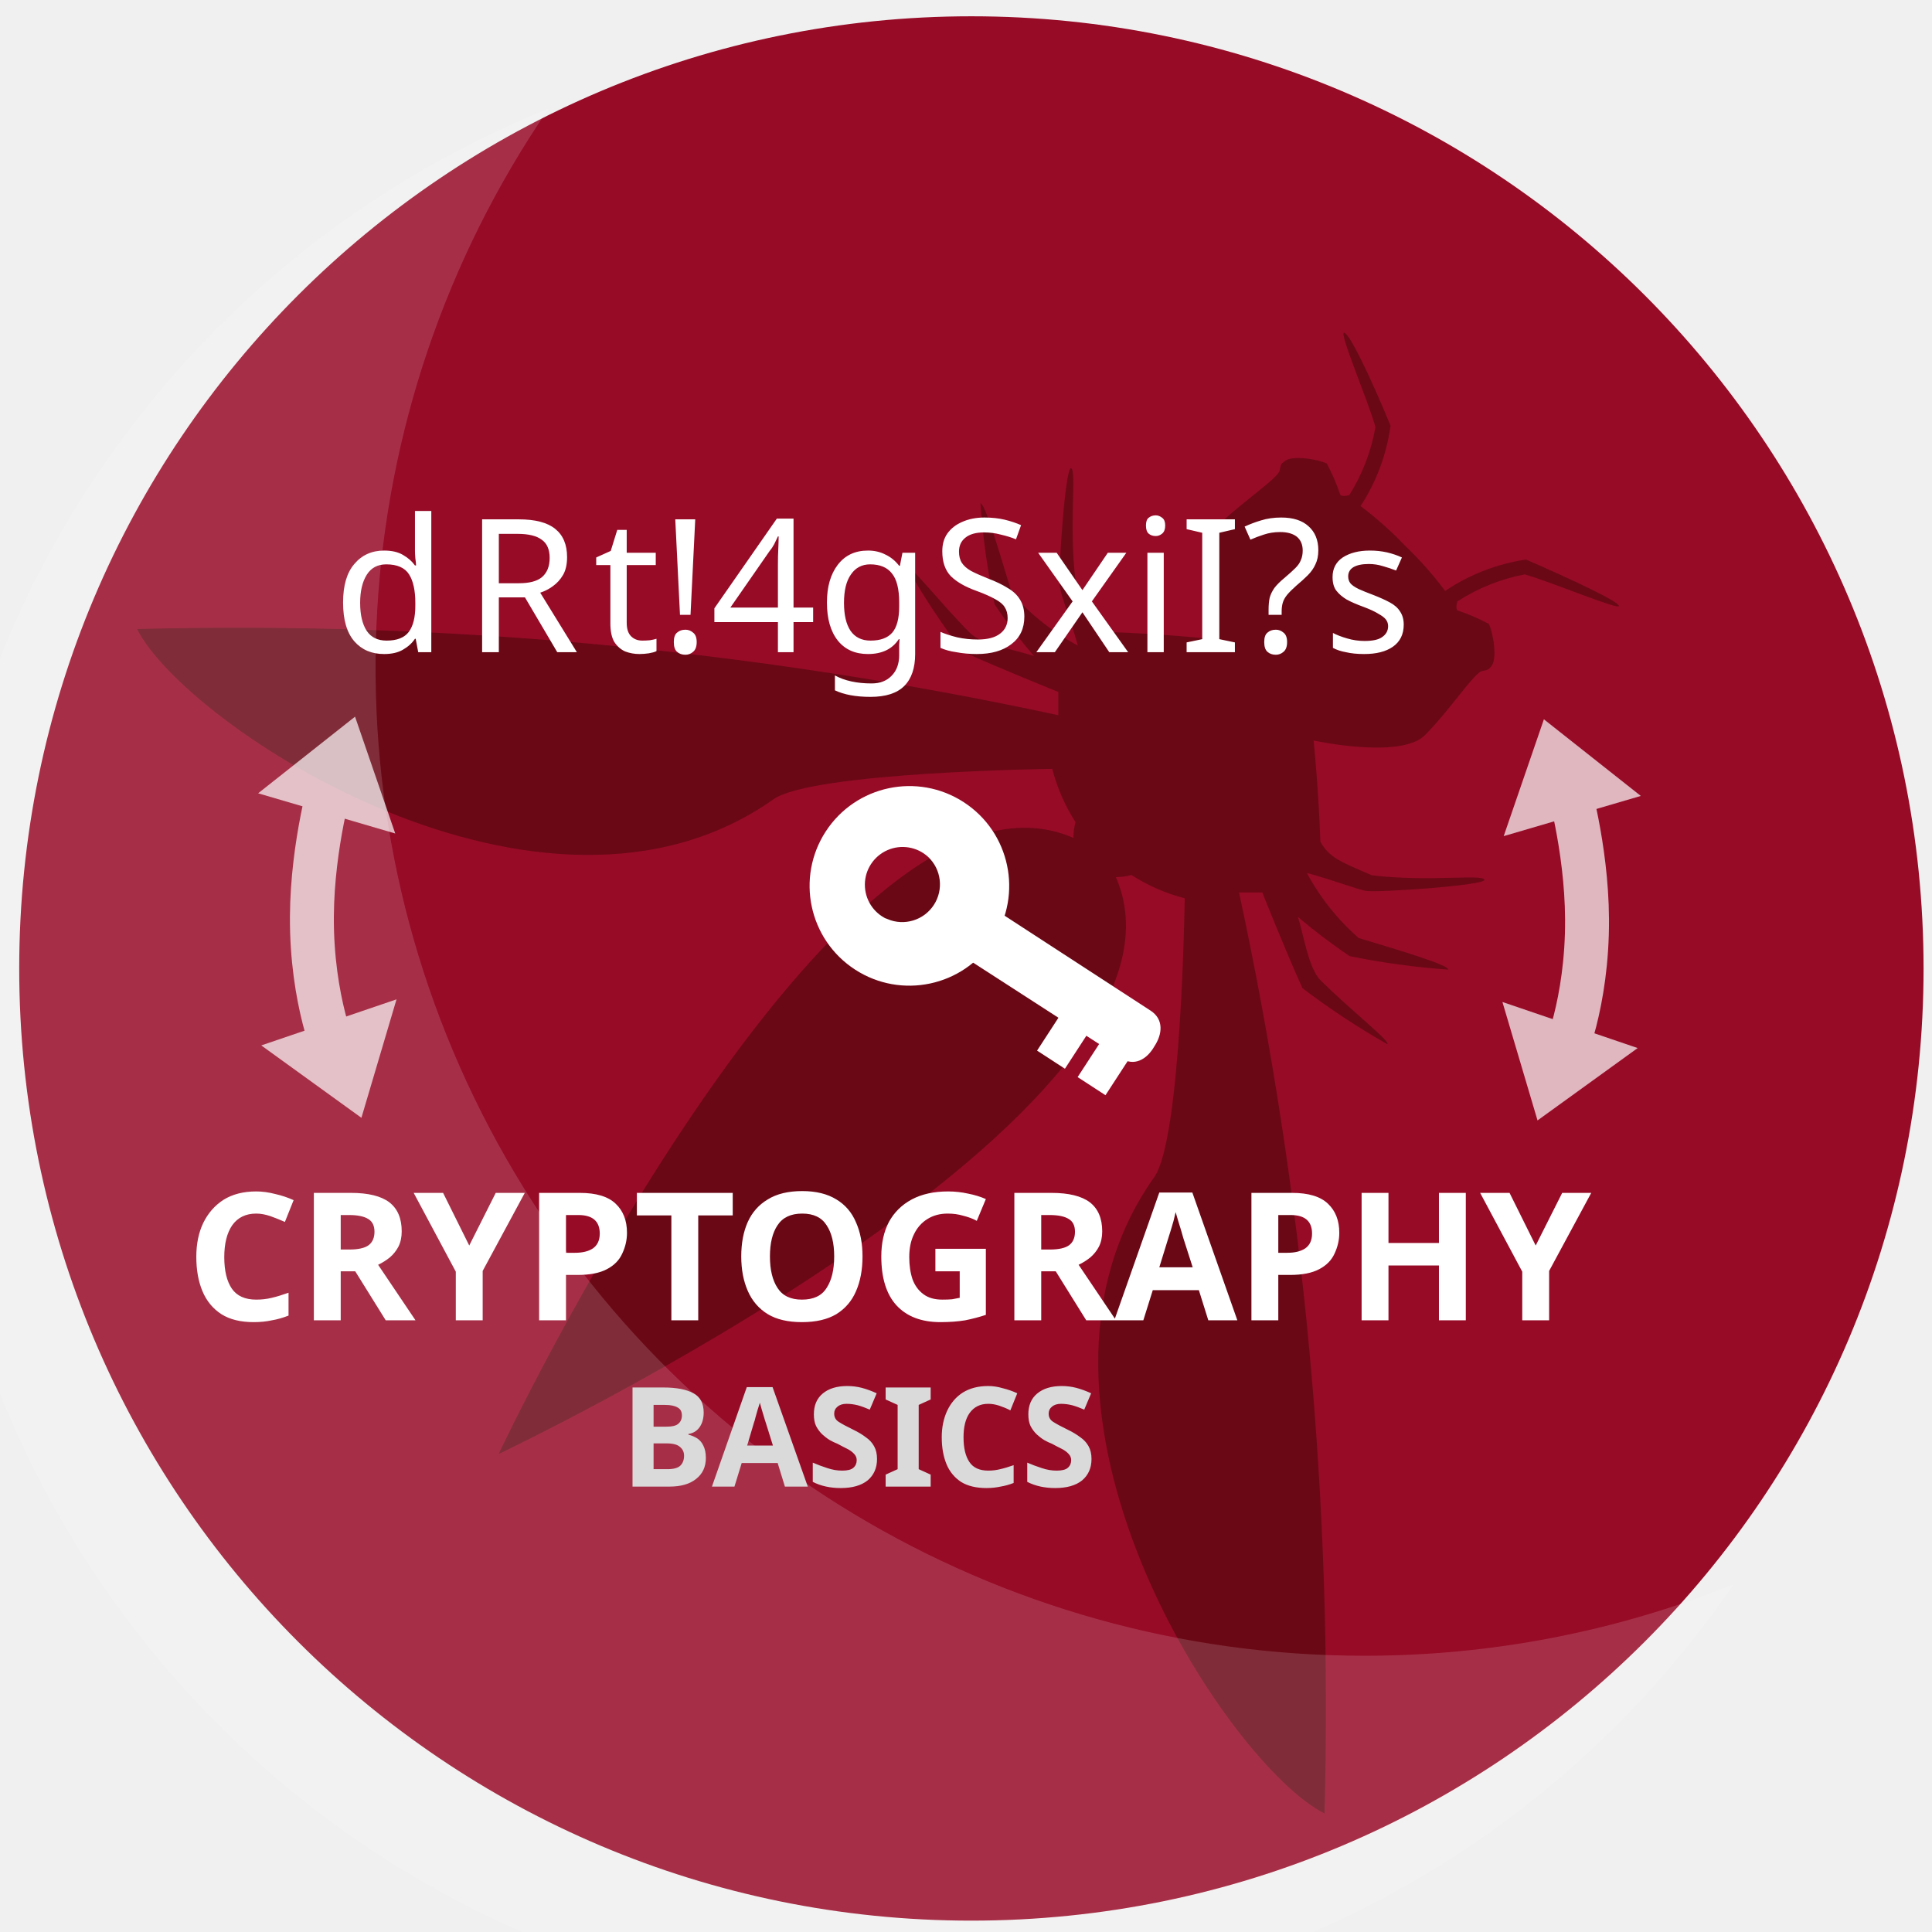
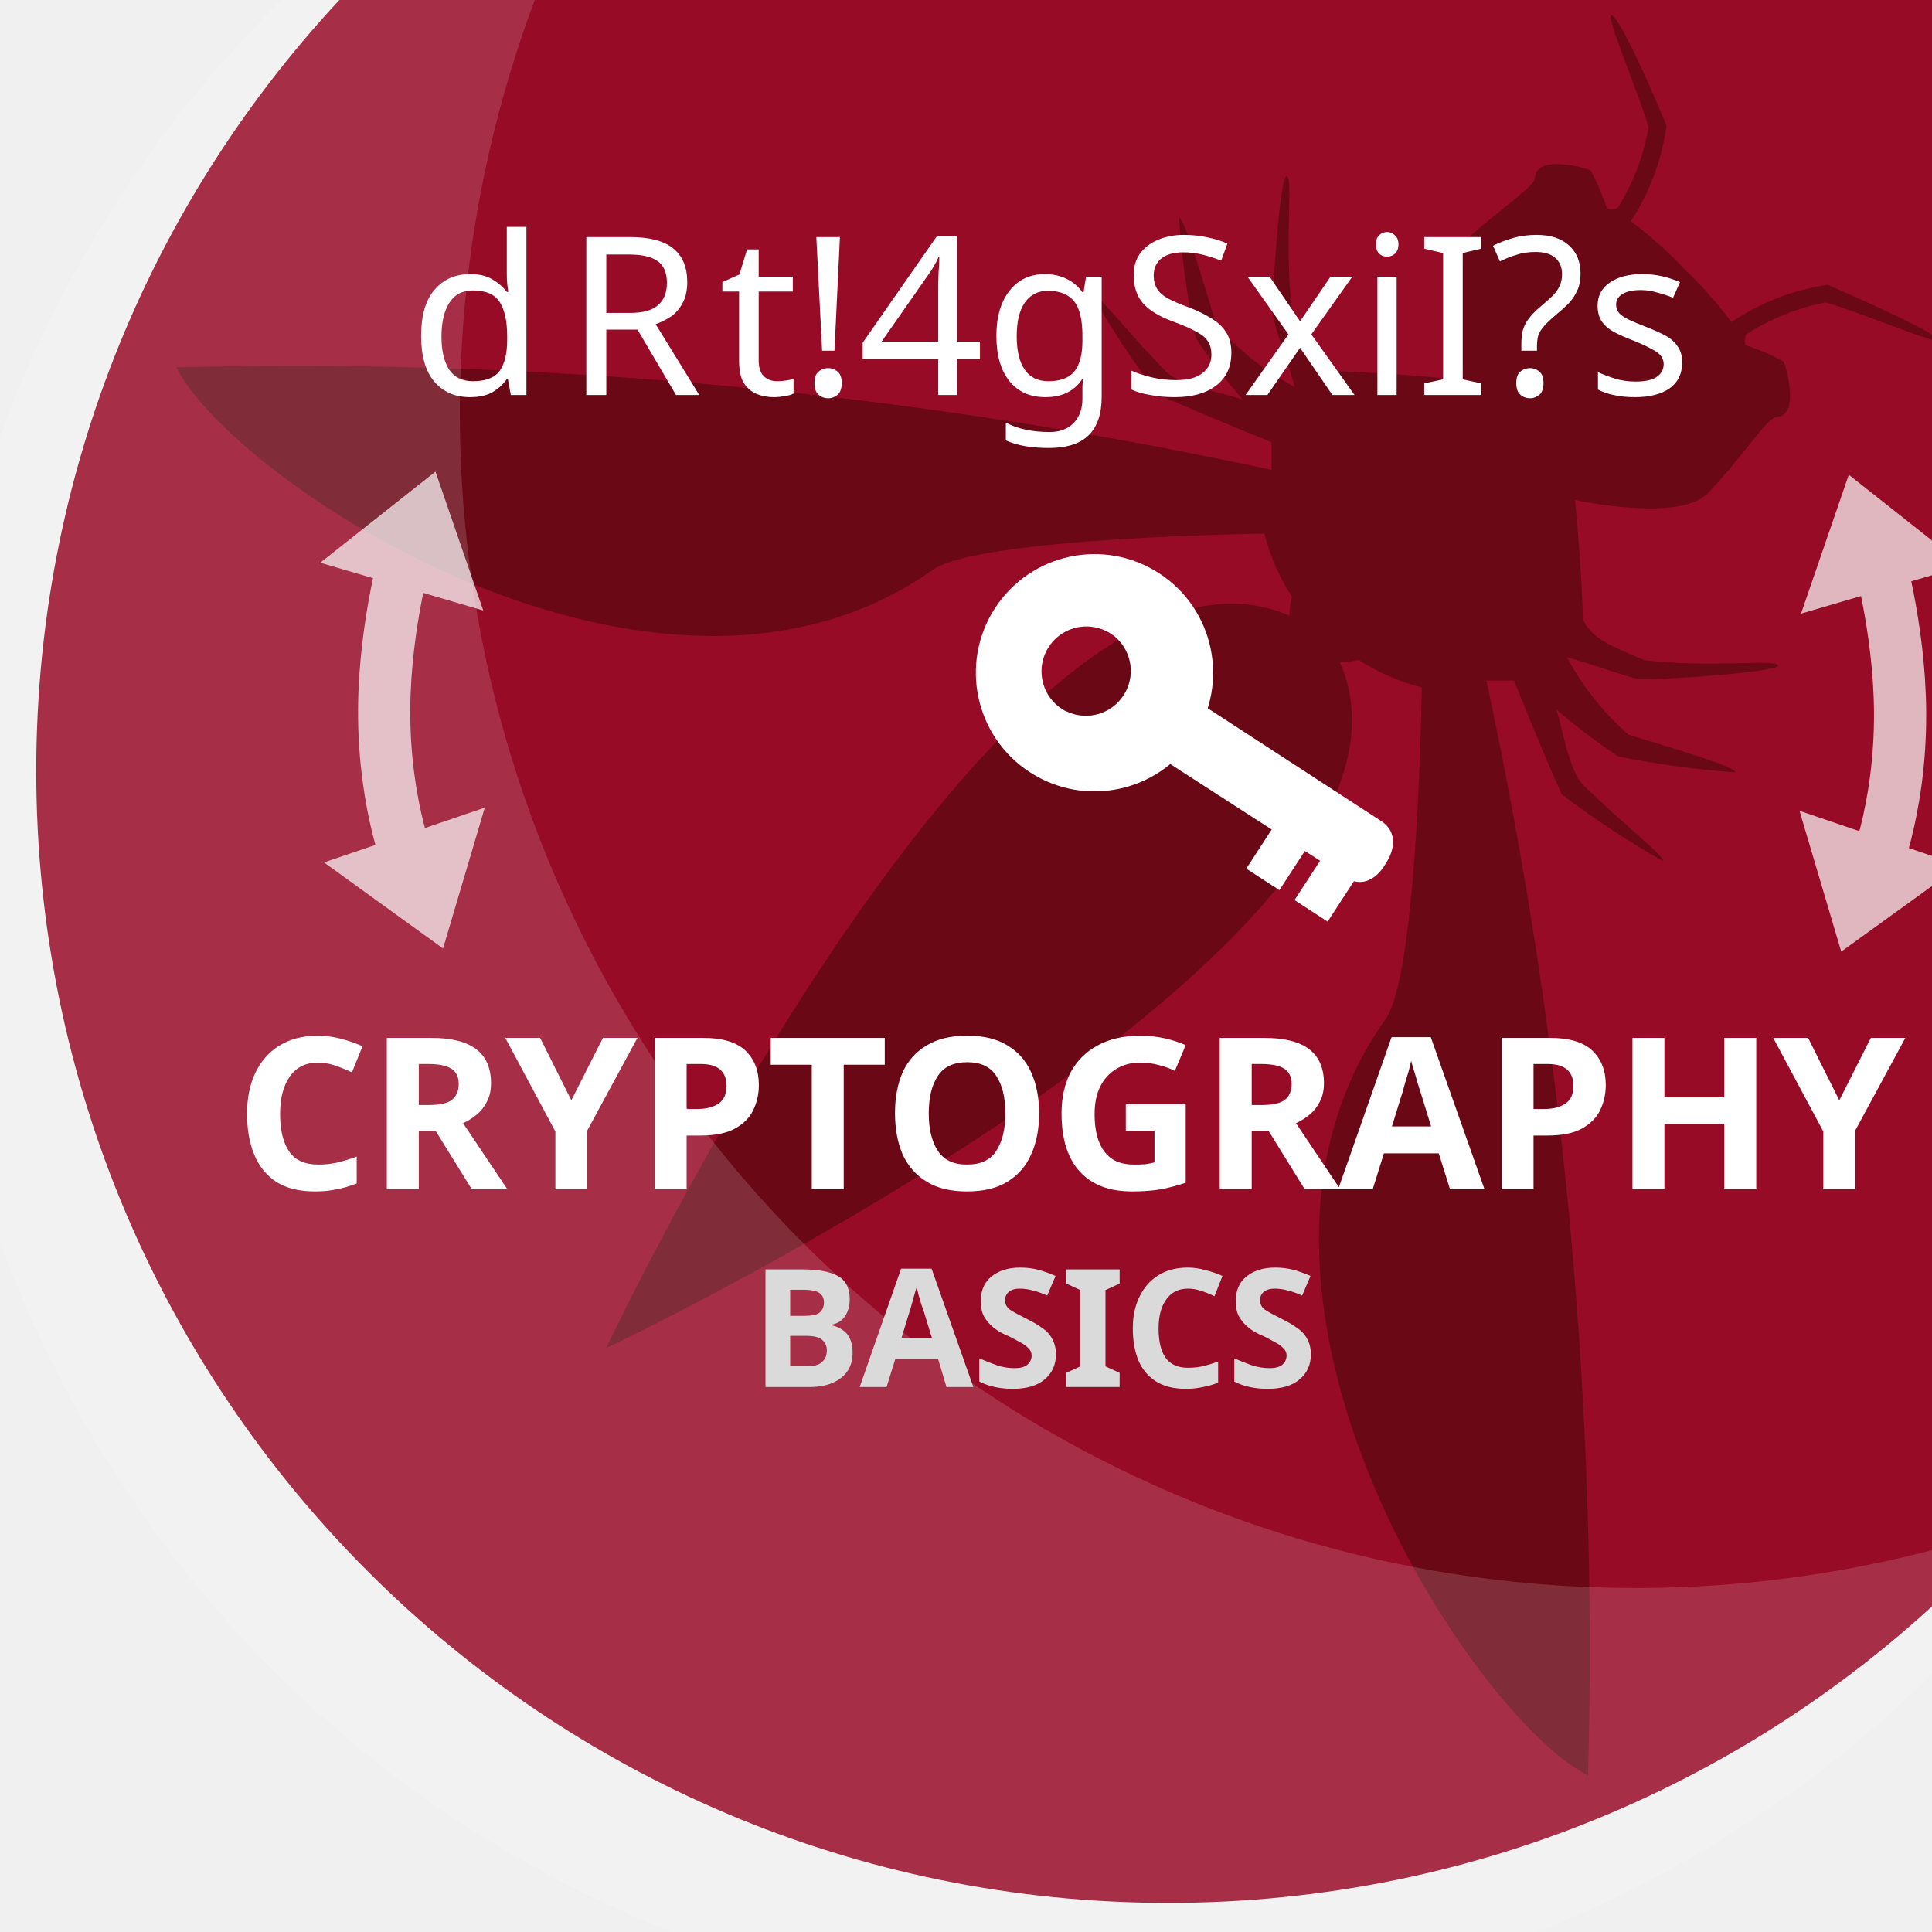
<svg xmlns="http://www.w3.org/2000/svg" viewBox="0 0 83.15 83.15" version="1.1" id="svg187" width="2.2cm" height="2.2cm">
  <defs id="defs125">
    <style id="style112">.cls-1,.cls-11{fill:#1d1d1b;}.cls-1{filter:url(#luminosity-noclip);}.cls-17,.cls-2{fill:none;}.cls-3{clip-path:url(#clip-path);}.cls-4{fill:#970b27;stroke:#970b27;stroke-width:10px;}.cls-14,.cls-15,.cls-17,.cls-4{stroke-miterlimit:10;}.cls-5{fill:#6b0816;}.cls-13,.cls-14,.cls-15,.cls-6,.cls-7,.cls-9{fill:#fff;}.cls-6{opacity:0.15;}.cls-7{font-size:9px;font-family:Hind-SemiBold, Hind;font-weight:700;letter-spacing:-0.01em;}.cls-8{font-size:7px;fill:#dadada;letter-spacing:-0.01em;}.cls-9{font-size:10px;font-family:MyriadPro-Regular, Myriad Pro;}.cls-10{letter-spacing:0.02em;}.cls-12{opacity:0.64;}.cls-14,.cls-15,.cls-17{stroke:#fff;}.cls-14{stroke-width:0.25px;}.cls-15{stroke-width:0.75px;}.cls-16{mask:url(#mask);}</style>
    <clipPath id="clip-path">
      <circle class="cls-2" cx="94.95" cy="42.69" r="41.1" id="circle114" style="fill:none" />
    </clipPath>
    <filter id="luminosity-noclip" x="320.07" y="30.56" width="14.87" height="10.5" filterUnits="userSpaceOnUse" style="color-interpolation-filters:sRGB">
      <feFlood flood-color="#fff" result="bg" id="feFlood117" />
      <feBlend in="SourceGraphic" in2="bg" id="feBlend119" mode="normal" />
    </filter>
    <mask id="mask" x="320.07" y="30.56" width="14.87" height="10.5" maskUnits="userSpaceOnUse">
      <polygon class="cls-1" points="334.56,38.56 334.94,31.38 332.63,30.94 328.06,30.56 332.5,41.06 " id="polygon122" style="fill:#1d1d1b;filter:url(#luminosity-noclip)" />
    </mask>
  </defs>
  <text id="text141" x="-52.803" y="-1.219" />
  <text id="text149" x="-52.803" y="-1.219" />
  <g id="g63">
-     <circle class="cls-4" cx="41.807" cy="41.681" r="35.98" id="circle129" style="fill:#970b27;stroke:#970b27;stroke-width:10px;stroke-miterlimit:10" />
-     <path class="cls-5" d="m 60.487,23.501 a 15.38,15.38 0 0 1 1.71,1.93 8.45,8.45 0 0 1 3.48,-1.35 c 2,0.87 4,1.81 4,2 0,0.19 -3,-1.07 -4.06,-1.36 a 8.16,8.16 0 0 0 -2.89,1.16 c -0.1,0.29 0,0.39 0,0.39 a 8.61,8.61 0 0 1 1.35,0.58 c 0.19,0.38 0.38,1.54 0.1,1.83 -0.1,0.1 -0.06,0.14 -0.39,0.2 -0.33,0.06 -1.41,1.71 -2.46,2.76 -1.05,1.05 -4.79,0.23 -4.79,0.23 0,0 0.22,2.18 0.29,4.35 0.38,0.69 0.87,0.87 2.22,1.45 2.42,0.29 4.75,-0.06 4.84,0.19 0.09,0.25 -4.7,0.57 -5.12,0.48 -0.42,-0.09 -1.45,-0.48 -2.52,-0.77 a 10,10 0 0 0 2.23,2.8 c 1.93,0.58 3.86,1.16 3.86,1.36 a 32.61,32.61 0 0 1 -4.25,-0.58 24.94,24.94 0 0 1 -2.23,-1.69 c 0.25,0.74 0.45,2.23 1,2.75 1.31,1.3 3,2.61 2.85,2.73 a 33.4,33.4 0 0 1 -3.65,-2.41 c -0.69,-1.51 -1.73,-4.12 -1.73,-4.12 h -1 a 166.83,166.83 0 0 1 3.68,39.64 c -4.17,-2.09 -14.37,-17.48 -7.33,-27.39 1.18,-1.65 1.31,-12 1.31,-12 a 7.9,7.9 0 0 1 -2.29,-1 2.81,2.81 0 0 1 -0.67,0.09 c 4.43,10.17 -26.57,24.83 -26.57,24.83 0,0 14.57,-30.96 24.74,-26.52 a 2.82,2.82 0 0 1 0.09,-0.68 7.9,7.9 0 0 1 -1,-2.29 c 0,0 -10.33,0.13 -12,1.31 -9.91,7 -25.3,-3.16 -27.39,-7.33 a 167.45,167.45 0 0 1 39.65,3.71 v -1 c 0,0 -2.61,-1.05 -4.12,-1.74 a 33.4,33.4 0 0 1 -2.41,-3.65 c 0.12,-0.15 1.43,1.54 2.73,2.85 0.52,0.52 2,0.72 2.76,1 a 23.21,23.21 0 0 1 -1.7,-2.23 31,31 0 0 1 -0.61,-4.35 c 0.19,0 0.77,1.93 1.35,3.87 a 10.13,10.13 0 0 0 2.84,2.25 c -0.29,-1.07 -0.68,-2 -0.77,-2.51 -0.09,-0.51 0.23,-5.21 0.48,-5.12 0.25,0.09 -0.1,2.41 0.19,4.83 0.58,1.35 0.77,1.84 1.45,2.22 2.17,0.07 4.35,0.29 4.35,0.29 0,0 -0.81,-3.75 0.24,-4.79 1.05,-1.04 2.7,-2.13 2.75,-2.46 0.05,-0.33 0.1,-0.29 0.2,-0.38 0.29,-0.29 1.45,-0.1 1.83,0.09 a 9.05,9.05 0 0 1 0.58,1.35 c 0,0 0.1,0.1 0.39,0 a 8.16,8.16 0 0 0 1.12,-2.92 c -0.29,-1.07 -1.57,-4.05 -1.35,-4.06 0.22,-0.01 1.15,1.93 2,4 a 8.4,8.4 0 0 1 -1.29,3.46 15.38,15.38 0 0 1 1.93,1.72 z" id="path131" style="fill:#6b0816" />
-     <path class="cls-6" d="m 58.727,71.261 a 42.54,42.54 0 0 1 -35.12,-66.58 42.55,42.55 0 1 0 51,63.51 42.43,42.43 0 0 1 -15.88,3.07 z" id="path133" style="opacity:0.15;fill:#ffffff" />
-     <text y="56.824" x="8.011" class="cls-7" id="text139" style="font-weight:700;font-size:7.669px;font-family:Hind-SemiBold, Hind;letter-spacing:-0.01em;fill:#ffffff;stroke-width:0.852">CRYPTOGRAPHY<tspan class="cls-8" id="tspan137" style="font-size:5.965px;letter-spacing:-0.01em;fill:#dadada;stroke-width:0.852">
-         <tspan style="stroke-width:0.852" x="26.69" y="63.982" id="tspan135">BASICS</tspan>
+     <circle class="cls-4" cx="50.278" cy="33.18" r="42.774" id="circle129" style="fill:#970b27;stroke:#970b27;stroke-width:11.888px;stroke-miterlimit:10" />
+     <path class="cls-5" d="m 72.485,11.567 a 18.284,18.284 0 0 1 2.033,2.294 10.046,10.046 0 0 1 4.137,-1.605 c 2.378,1.034 4.755,2.152 4.755,2.378 0,0.226 -3.566,-1.272 -4.827,-1.617 a 9.701,9.701 0 0 0 -3.436,1.379 c -0.119,0.345 0,0.464 0,0.464 a 10.236,10.236 0 0 1 1.605,0.69 c 0.226,0.452 0.452,1.831 0.119,2.176 -0.119,0.119 -0.071,0.166 -0.464,0.238 -0.392,0.071 -1.676,2.033 -2.925,3.281 -1.248,1.248 -5.694,0.273 -5.694,0.273 0,0 0.262,2.592 0.345,5.171 0.452,0.82 1.034,1.034 2.639,1.724 2.877,0.345 5.647,-0.071 5.754,0.226 0.107,0.297 -5.587,0.678 -6.087,0.571 -0.499,-0.107 -1.724,-0.571 -2.996,-0.915 a 11.888,11.888 0 0 0 2.651,3.329 c 2.294,0.69 4.589,1.379 4.589,1.617 a 38.767,38.767 0 0 1 -5.052,-0.69 29.649,29.649 0 0 1 -2.651,-2.009 c 0.297,0.88 0.535,2.651 1.189,3.269 1.557,1.545 3.566,3.103 3.388,3.245 a 39.707,39.707 0 0 1 -4.339,-2.865 C 66.398,32.395 65.162,29.292 65.162,29.292 h -1.189 a 198.331,198.331 0 0 1 4.375,47.125 C 63.39,73.933 51.264,55.637 59.634,43.855 c 1.403,-1.962 1.557,-14.266 1.557,-14.266 a 9.392,9.392 0 0 1 -2.722,-1.189 3.341,3.341 0 0 1 -0.797,0.107 c 5.266,12.09 -31.587,29.518 -31.587,29.518 0,0 17.321,-36.806 29.411,-31.528 a 3.352,3.352 0 0 1 0.107,-0.808 9.392,9.392 0 0 1 -1.189,-2.722 c 0,0 -12.281,0.155 -14.266,1.557 C 28.368,32.847 10.072,20.769 7.587,15.811 a 199.068,199.068 0 0 1 47.137,4.411 v -1.189 c 0,0 -3.103,-1.248 -4.898,-2.069 a 39.707,39.707 0 0 1 -2.865,-4.339 c 0.143,-0.178 1.7,1.831 3.245,3.388 0.618,0.618 2.378,0.856 3.281,1.189 A 27.593,27.593 0 0 1 51.466,14.551 36.853,36.853 0 0 1 50.741,9.38 c 0.226,0 0.915,2.294 1.605,4.601 a 12.043,12.043 0 0 0 3.376,2.675 c -0.345,-1.272 -0.808,-2.378 -0.915,-2.984 -0.107,-0.606 0.273,-6.194 0.571,-6.087 0.297,0.107 -0.119,2.865 0.226,5.742 0.69,1.605 0.915,2.187 1.724,2.639 2.58,0.083 5.171,0.345 5.171,0.345 0,0 -0.963,-4.458 0.285,-5.694 1.248,-1.236 3.21,-2.532 3.269,-2.925 0.059,-0.392 0.119,-0.345 0.238,-0.452 0.345,-0.345 1.724,-0.119 2.176,0.107 a 10.759,10.759 0 0 1 0.69,1.605 c 0,0 0.119,0.119 0.464,0 a 9.701,9.701 0 0 0 1.331,-3.471 C 70.606,4.208 69.085,0.666 69.346,0.654 69.608,0.642 70.713,2.948 71.724,5.409 a 9.986,9.986 0 0 1 -1.534,4.113 18.284,18.284 0 0 1 2.294,2.045 z" id="path131" style="fill:#6b0816;stroke-width:1.189" />
+     <path class="cls-6" d="M 70.392,68.345 A 50.572,50.572 0 0 1 28.641,-10.807 50.584,50.584 0 1 0 89.271,64.695 50.442,50.442 0 0 1 70.392,68.345 Z" id="path133" style="opacity:0.15;fill:#ffffff;stroke-width:1.189" />
+     <text y="51.183" x="10.1" class="cls-7" id="text139" style="font-weight:700;font-size:9.117px;font-family:Hind-SemiBold, Hind;letter-spacing:-0.01em;fill:#ffffff;stroke-width:1.013">CRYPTOGRAPHY<tspan class="cls-8" id="tspan137" style="font-size:7.091px;letter-spacing:-0.01em;fill:#dadada;stroke-width:1.013">
+         <tspan style="stroke-width:1.013" x="32.305" y="59.692" id="tspan135">BASICS</tspan>
      </tspan>
    </text>
-     <text y="28.071" x="14.327" class="cls-9" id="text147" style="font-size:8px;font-family:MyriadPro-Regular, 'Myriad Pro';fill:#ffffff">d<tspan class="cls-10" x="19.967" y="28.071" id="tspan143" style="font-size:8px;letter-spacing:0.02em">R</tspan>
-       <tspan style="font-size:8px" x="25.537" y="28.071" id="tspan145">t!4gSxiI?s</tspan>
+     <text y="17" x="17.609" class="cls-9" id="text147" style="font-size:9.511px;font-family:MyriadPro-Regular, 'Myriad Pro';fill:#ffffff;stroke-width:1.189">d<tspan class="cls-10" x="24.314" y="17" id="tspan143" style="font-size:9.511px;letter-spacing:0.02em;stroke-width:1.189">R</tspan>
+       <tspan style="font-size:9.511px;stroke-width:1.189" x="30.935" y="17" id="tspan145">t!4gSxiI?s</tspan>
    </text>
-     <path style="fill:#ffffff" id="path173" d="m 48.247,45.541 -7,-4.52 a 1.22,1.22 0 0 1 -0.36,-1.68 v 0 a 1.24,1.24 0 0 1 1.69,-0.36 l 6.95,4.52 c 0.56,0.37 0.51,1 0.15,1.54 v 0 c -0.32,0.56 -0.87,0.87 -1.43,0.5 z" class="cls-13" />
-     <rect style="fill:#ffffff;stroke:#ffffff;stroke-width:0.25px;stroke-miterlimit:10" id="rect175" transform="rotate(33.03)" height="1.64" width="1.18" y="11.815" x="62.192" class="cls-14" />
-     <rect style="fill:#ffffff;stroke:#ffffff;stroke-width:0.25px;stroke-miterlimit:10" id="rect177" transform="rotate(33.03)" height="1.64" width="1.18" y="11.819" x="64.277" class="cls-14" />
-     <path style="fill:#ffffff;stroke:#ffffff;stroke-width:0.75px;stroke-miterlimit:10" id="path179" d="m 41.277,34.841 a 3.92,3.92 0 1 0 1.15,5.42 3.92,3.92 0 0 0 -1.15,-5.42 z m -3.25,5.06 a 2,2 0 1 1 2.17,-3.3 2,2 0 0 1 -2.15,3.3 z" class="cls-15" />
-     <g transform="matrix(-1,0,0,1,83.94255,0.5101719)" id="g5229-7" style="opacity:0.7">
+     <path style="fill:#ffffff;stroke-width:1.189" id="path173" d="m 57.934,37.769 -8.322,-5.373 a 1.45,1.45 0 0 1 -0.428,-1.997 v 0 a 1.474,1.474 0 0 1 2.009,-0.428 l 8.262,5.373 c 0.666,0.44 0.606,1.189 0.178,1.831 v 0 c -0.38,0.666 -1.034,1.034 -1.7,0.594 z" class="cls-13" />
+     <rect style="fill:#ffffff;stroke:#ffffff;stroke-width:0.297px;stroke-miterlimit:10" id="rect175" transform="rotate(33.03)" height="1.95" width="1.403" y="0.007" x="65.495" class="cls-14" />
+     <rect style="fill:#ffffff;stroke:#ffffff;stroke-width:0.297px;stroke-miterlimit:10" id="rect177" transform="rotate(33.03)" height="1.95" width="1.403" y="0.011" x="67.974" class="cls-14" />
+     <path style="fill:#ffffff;stroke:#ffffff;stroke-width:0.892px;stroke-miterlimit:10" id="path179" d="m 49.647,25.048 a 4.66,4.66 0 1 0 1.367,6.443 4.66,4.66 0 0 0 -1.367,-6.443 z m -3.864,6.015 a 2.378,2.378 0 1 1 2.58,-3.923 2.378,2.378 0 0 1 -2.556,3.923 z" class="cls-15" />
+     <g transform="matrix(-1.188822,0,0,1.188822,100.369,-15.76474)" id="g5229-7" style="opacity:0.7">
      <path id="polygon161-5" d="m 69.788,43.492 -2.911,-0.992 1.511,5.098 4.31,-3.115 z" style="fill:#ffffff;stroke-width:0.698" />
      <path id="path5194-3-3" d="m 69.649,32.96 c 0,0 0.851,2.836 0.87,5.97 0.023,3.627 -1.051,6.067 -1.051,5.95" style="opacity:1;fill:none;stroke:#ffffff;stroke-width:1.89;stroke-linecap:butt;stroke-linejoin:miter;stroke-opacity:1" />
      <path id="polygon161-5-6" d="m 69.883,34.497 -2.951,0.865 1.73,-5.028 4.171,3.298 z" style="fill:#ffffff;stroke-width:0.698" />
    </g>
-     <g transform="translate(-2.215387,0.6235674)" id="g5229-7-2" style="opacity:0.7">
+     <g transform="matrix(1.188822,0,0,1.188822,-2.057462,-15.62993)" id="g5229-7-2" style="opacity:0.7">
      <path id="polygon161-5-9" d="m 69.788,43.492 -2.911,-0.992 1.511,5.098 4.31,-3.115 z" style="fill:#ffffff;stroke-width:0.698" />
      <path id="path5194-3-3-1" d="m 69.649,32.96 c 0,0 0.851,2.836 0.87,5.97 0.023,3.627 -1.051,6.067 -1.051,5.95" style="opacity:1;fill:none;stroke:#ffffff;stroke-width:1.89;stroke-linecap:butt;stroke-linejoin:miter;stroke-opacity:1" />
      <path id="polygon161-5-6-2" d="m 69.883,34.497 -2.951,0.865 1.73,-5.028 4.171,3.298 z" style="fill:#ffffff;stroke-width:0.698" />
    </g>
  </g>
</svg>
